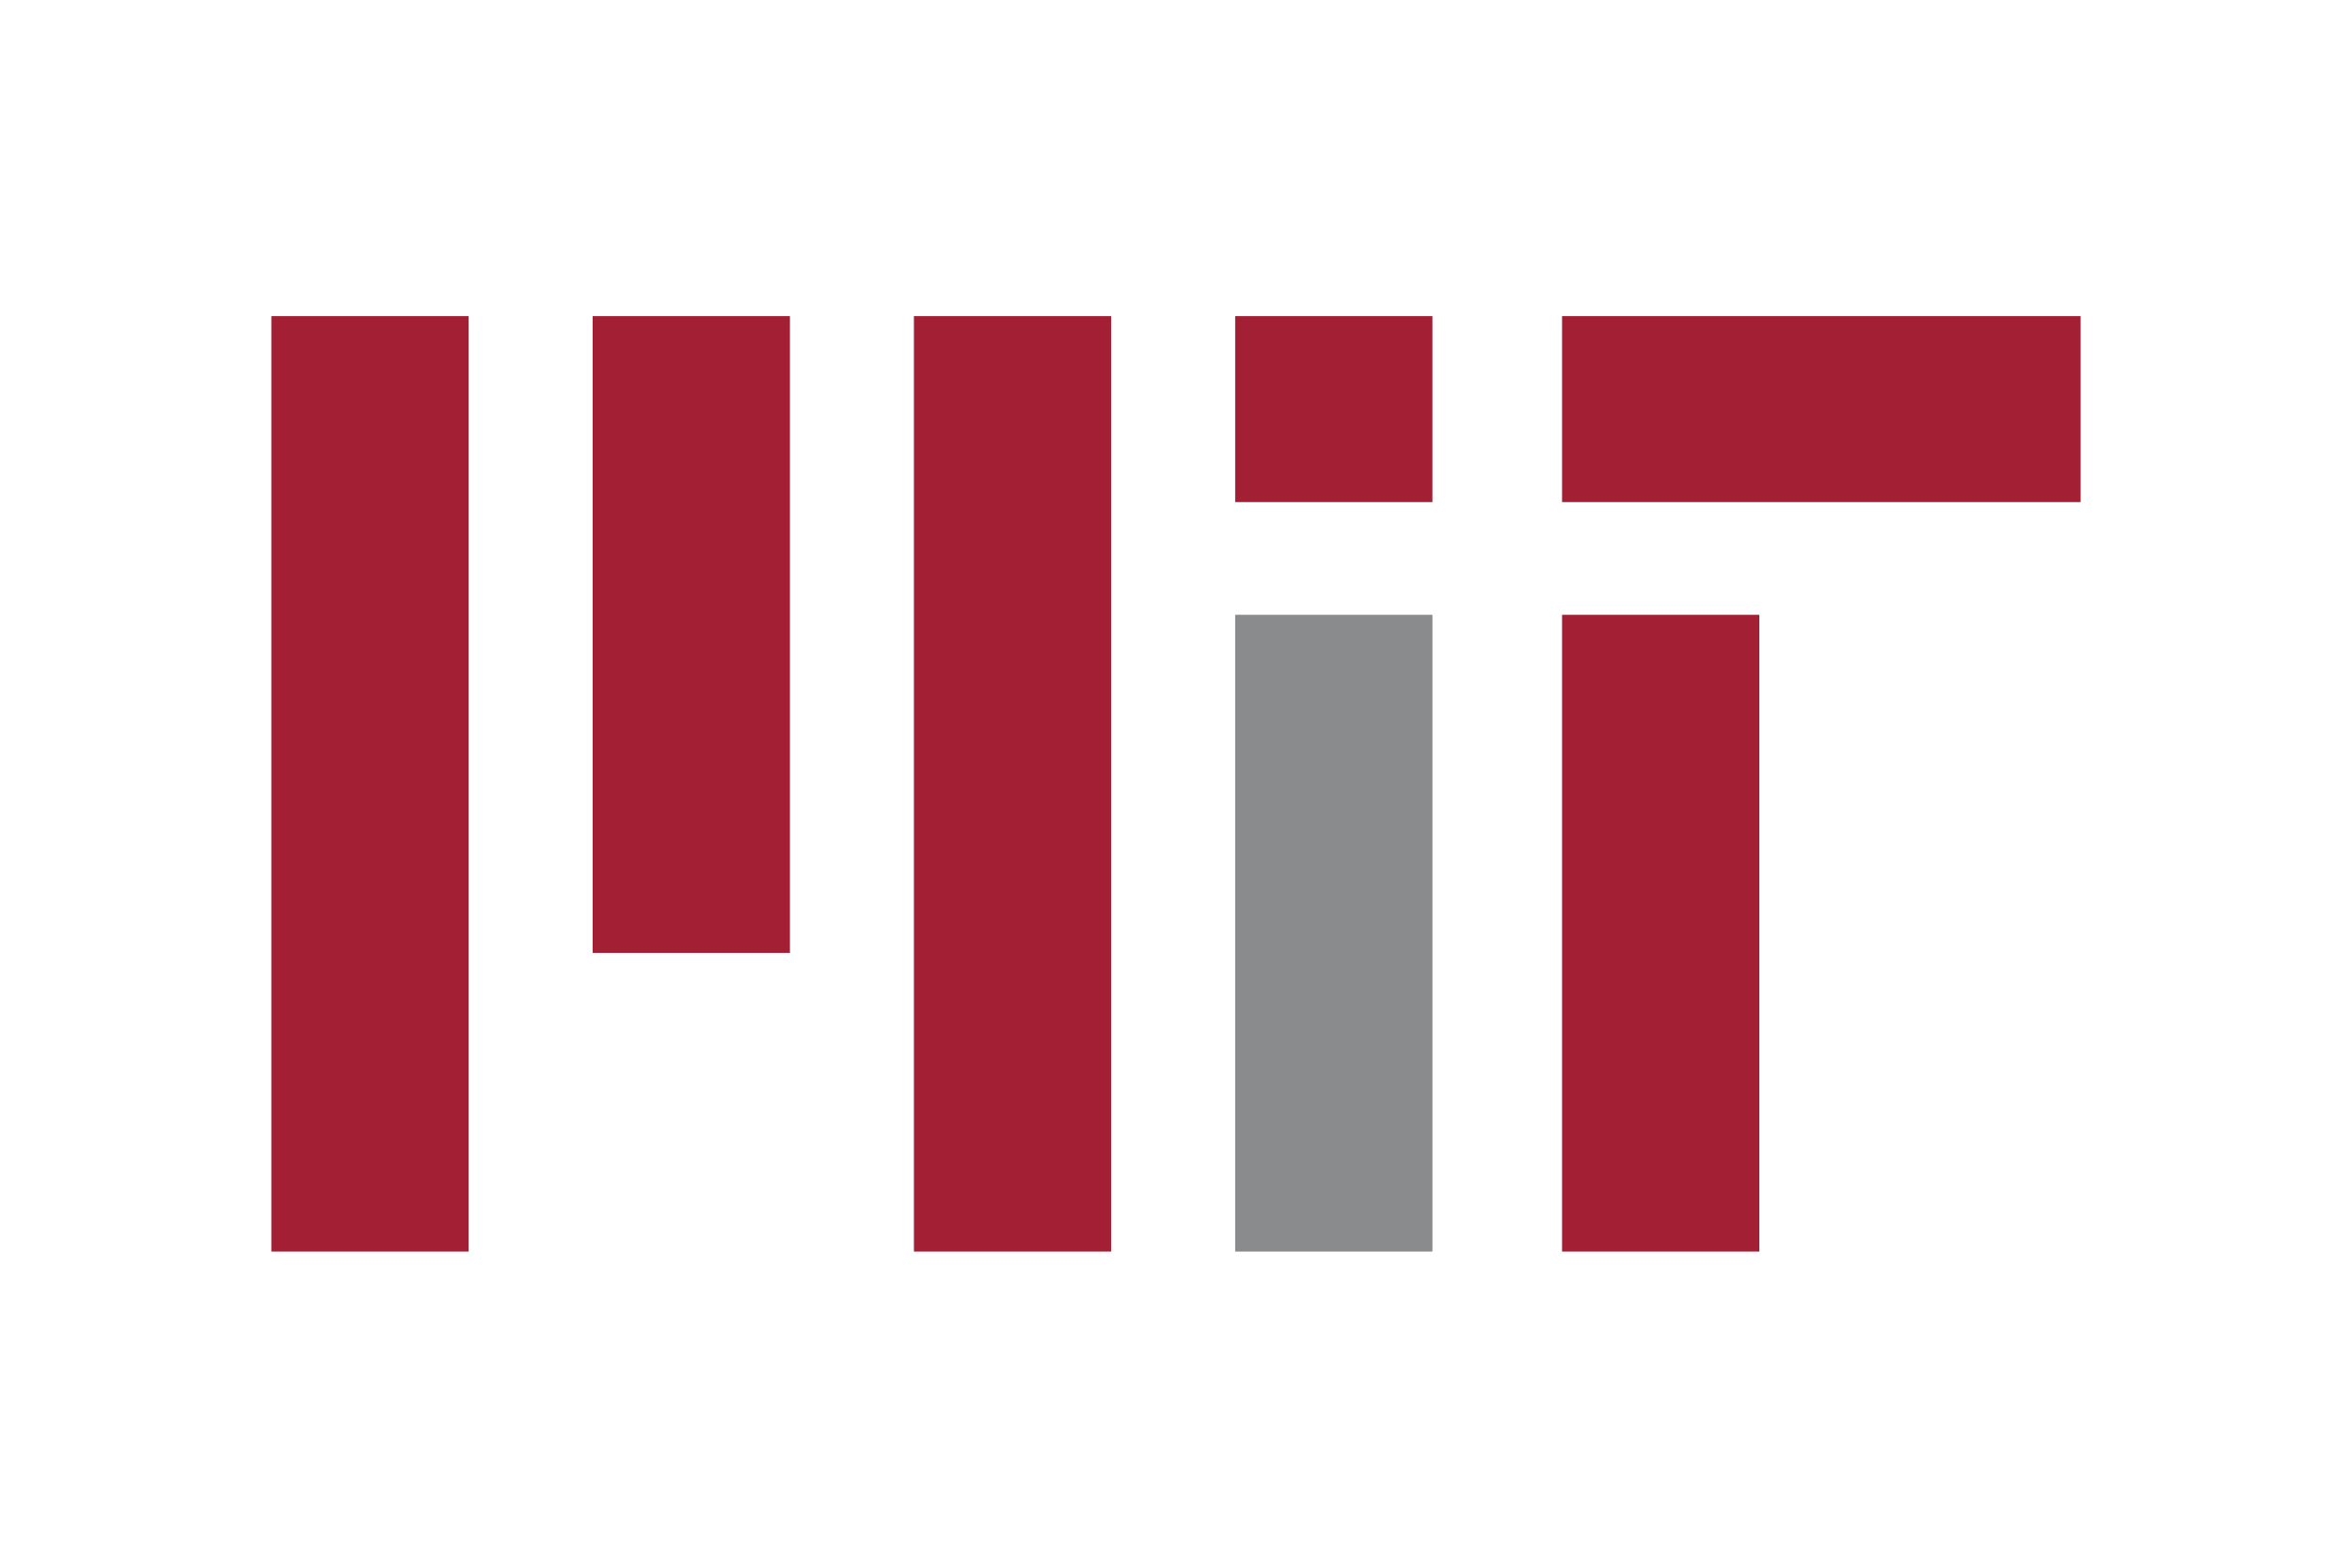
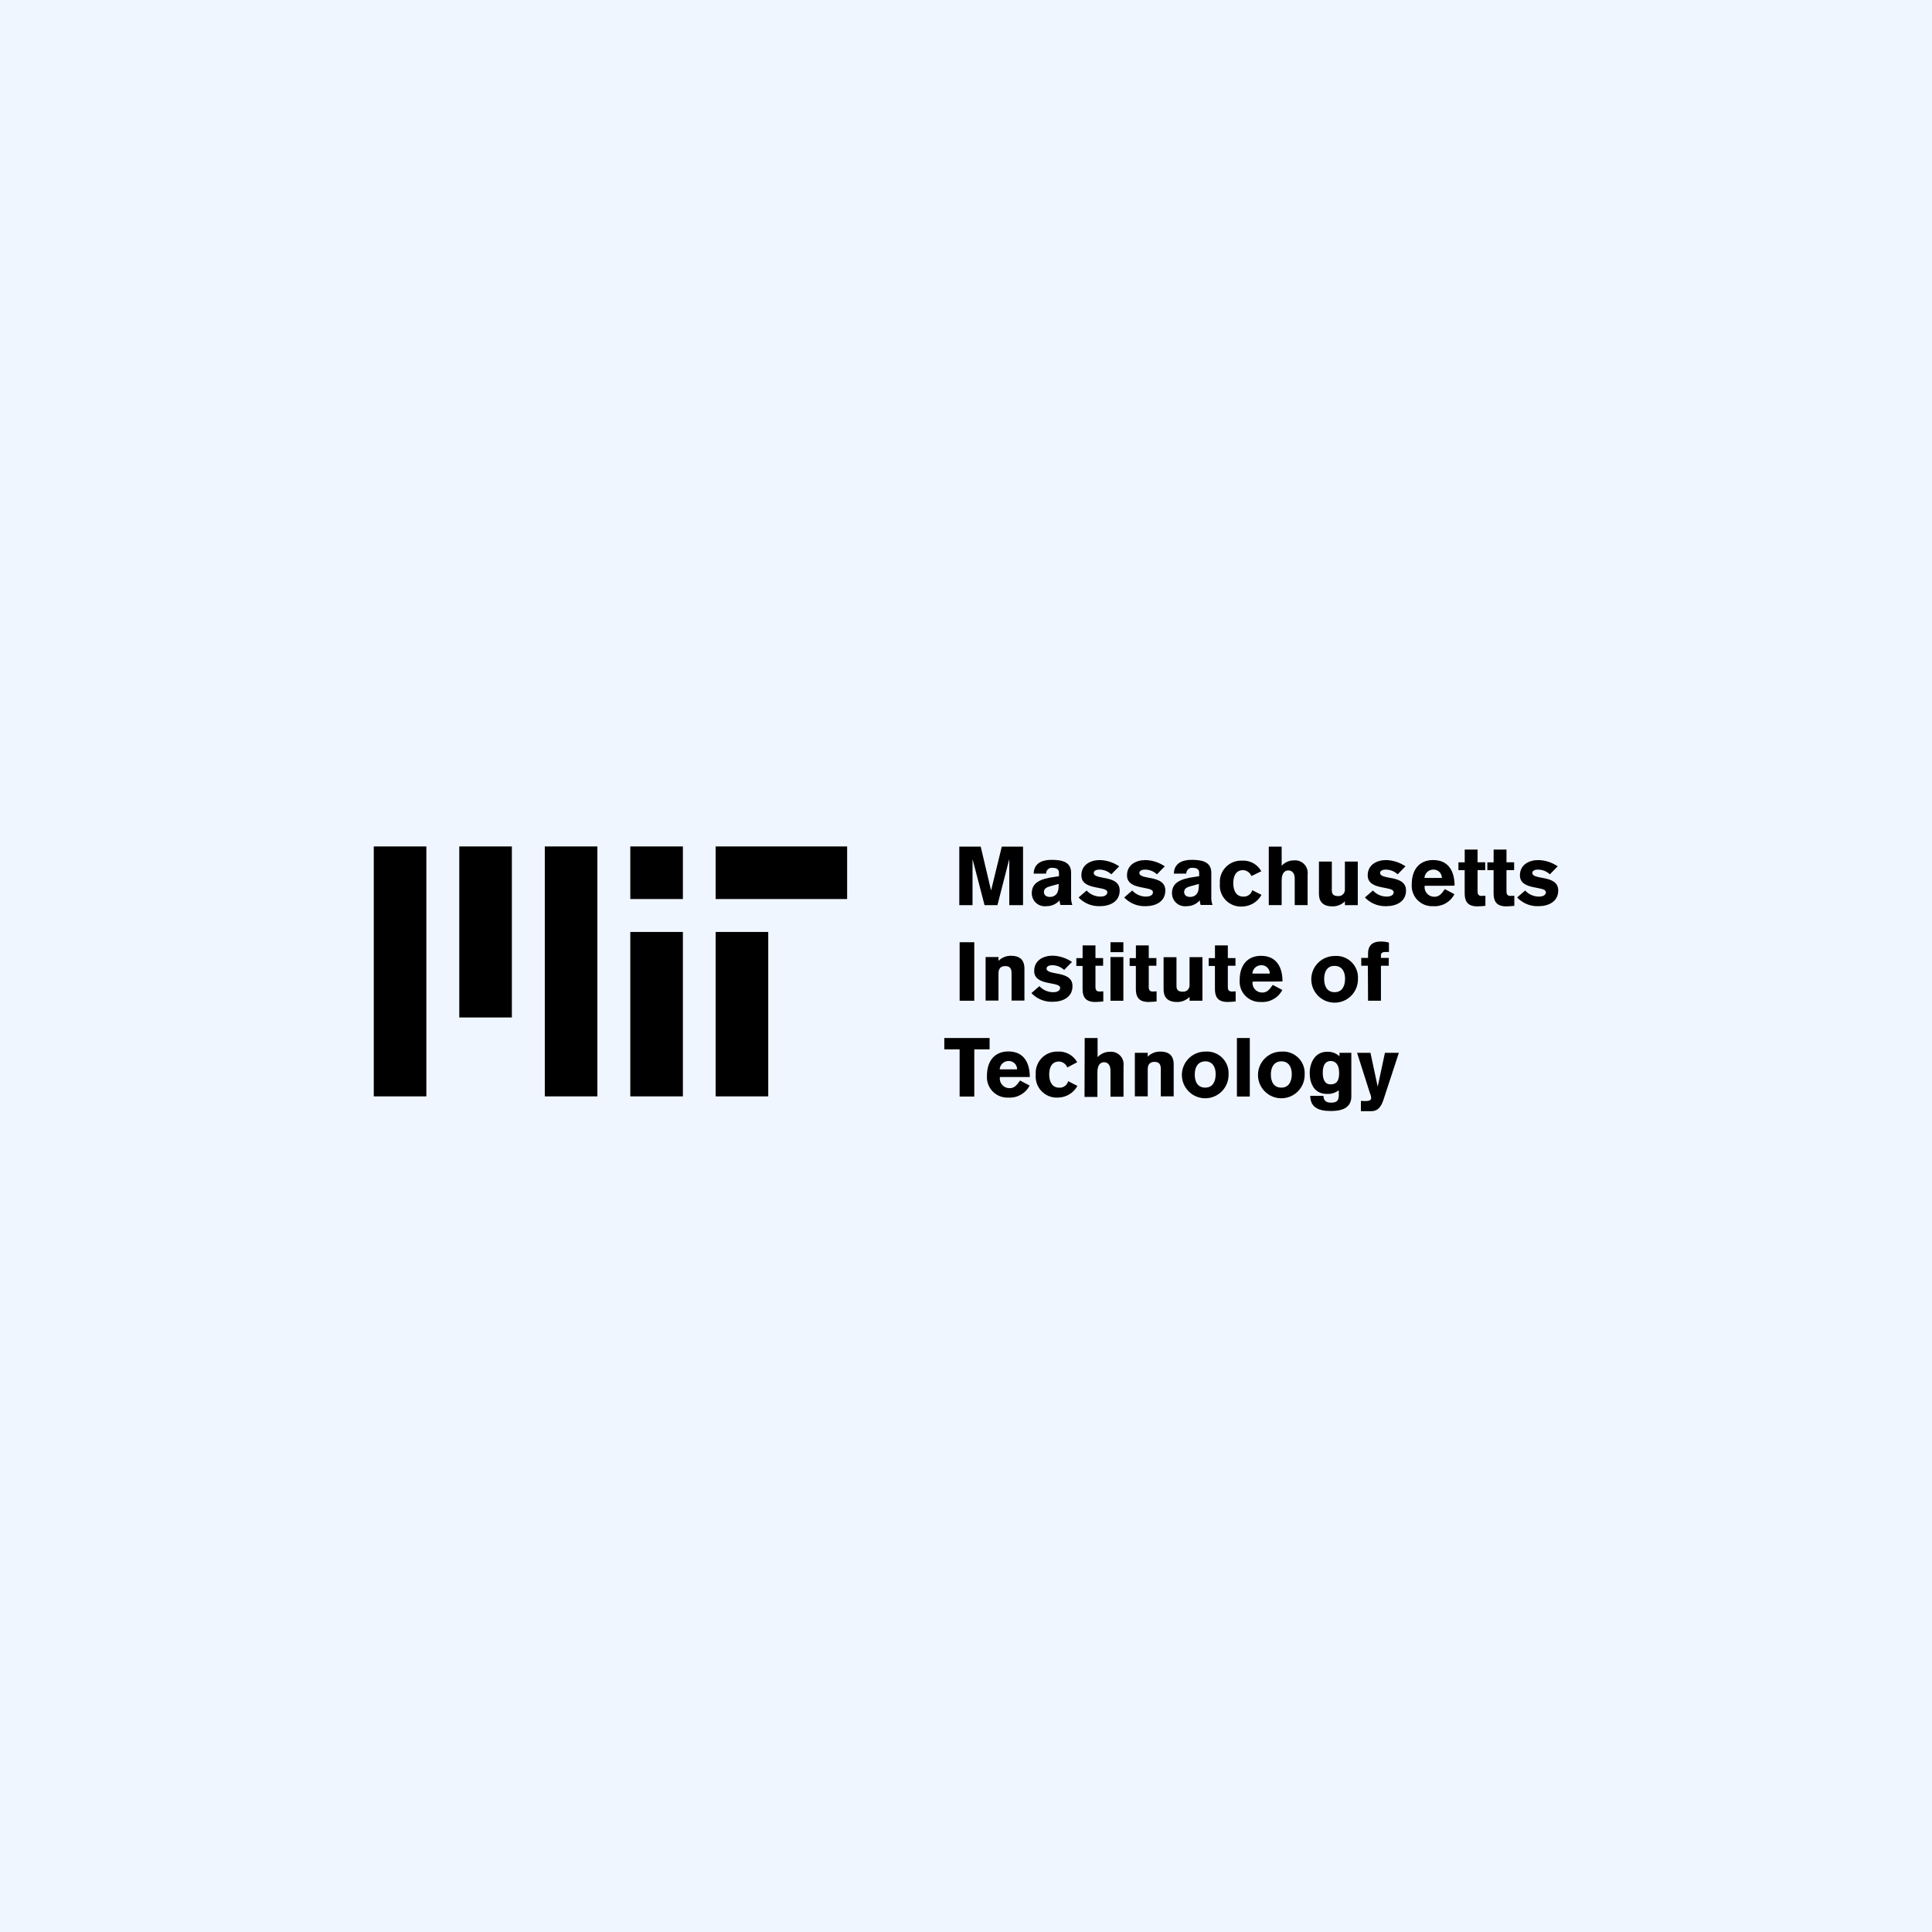
- <svg xmlns="http://www.w3.org/2000/svg" height="800" width="1200" viewBox="-48.15 -41.5 417.3 249">
-   <g stroke="#A31F34" stroke-width="35">
-     <path d="M17.5 0v166m57-166v113m57-113v166m57-166v33m58 20v113" />
-     <path stroke="#8A8B8C" d="M188.5 53v113" />
-     <path stroke-width="33" d="M229 16.5h92" />
+ <svg xmlns="http://www.w3.org/2000/svg" width="202" height="202" viewBox="0 0 202 202">
+   <g transform="translate(-955 -1754)">
+     <rect width="202" height="202" transform="translate(955 1754)" fill="#f0f6ff" />
+     <g transform="translate(918.079 1603.7)">
+       <g transform="translate(76 238.8)">
+         <rect width="13.748" height="5.499" transform="translate(35.745 0)" />
+         <rect width="5.499" height="17.882" transform="translate(8.941 0)" />
+         <rect width="5.499" height="26.131" transform="translate(17.882 0)" />
+         <rect width="5.499" height="26.131" transform="translate(0 0)" />
+         <rect width="5.499" height="17.19" transform="translate(35.745 8.941)" />
+         <rect width="5.499" height="5.499" transform="translate(26.822 0)" />
+         <rect width="5.499" height="17.19" transform="translate(26.822 8.941)" />
+       </g>
+       <g transform="translate(135.654 238.818)">
+         <path d="M412.2,238.9h2.24l1.074,4.552h.018l1.111-4.552h2.222v6.118h-1.439v-4.753h-.018l-1.22,4.753H414.84l-1.238-4.753h-.018v4.753H412.2Z" transform="translate(-410.634 -238.9)" />
+         <path d="M457.915,250.269a2.344,2.344,0,0,0,.127.947H456.8a1.983,1.983,0,0,1-.091-.473H456.7a1.781,1.781,0,0,1-1.366.6,1.357,1.357,0,0,1-1.53-1.366c0-1.093.892-1.493,2.349-1.693l.492-.073v-.382c0-.346-.273-.492-.637-.492a.6.6,0,0,0-.71.6H454c.036-1.311,1.256-1.439,1.876-1.439,1.238,0,2.021.291,2.039,1.329Zm-1.293-1.256-.91.255c-.328.091-.637.219-.637.6,0,.364.31.51.619.51.528,0,.91-.346.91-1.056l.018-.31Z" transform="translate(-444.659 -245.116)" />
+         <path d="M484.123,248.093a1.841,1.841,0,0,0-1.256-.492c-.328,0-.583.127-.583.346,0,.783,2.713.146,2.713,1.839,0,1.2-1.074,1.639-2.058,1.639a2.925,2.925,0,0,1-2.24-.91l.838-.728a1.958,1.958,0,0,0,1.439.637c.219,0,.728-.055.728-.455,0-.71-2.713-.146-2.713-1.766,0-1.147,1-1.6,1.93-1.6a3.755,3.755,0,0,1,2.021.656Z" transform="translate(-466.661 -245.198)" />
+         <path d="M510.323,248.093a1.841,1.841,0,0,0-1.256-.492c-.328,0-.583.127-.583.346,0,.783,2.713.146,2.713,1.839,0,1.2-1.056,1.639-2.058,1.639a2.925,2.925,0,0,1-2.24-.91l.838-.728a1.958,1.958,0,0,0,1.439.637c.219,0,.728-.055.728-.455,0-.71-2.713-.146-2.713-1.766,0-1.147,1-1.6,1.93-1.6a3.755,3.755,0,0,1,2.021.656Z" transform="translate(-488.09 -245.198)" />
+         <path d="M538.415,250.269a2.344,2.344,0,0,0,.127.947H537.3a1.988,1.988,0,0,1-.091-.473H537.2a1.781,1.781,0,0,1-1.366.6,1.357,1.357,0,0,1-1.53-1.366c0-1.093.892-1.493,2.349-1.693l.492-.073v-.382c0-.346-.273-.492-.637-.492a.6.6,0,0,0-.71.6H534.5c.036-1.311,1.256-1.439,1.876-1.439,1.238,0,2.021.291,2.039,1.329Zm-1.293-1.256-.91.255c-.328.091-.637.219-.637.6,0,.364.31.51.619.51.528,0,.91-.346.91-1.056l.018-.31Z" transform="translate(-510.5 -245.116)" />
+         <path d="M565.1,248.521a.979.979,0,0,0-.856-.619c-.765,0-1.038.6-1.038,1.384s.328,1.384,1.038,1.384a.909.909,0,0,0,.947-.674l.965.492a2.353,2.353,0,0,1-2.039,1.22,2.2,2.2,0,0,1-2.313-2.4,2.224,2.224,0,0,1,2.276-2.4,2.168,2.168,0,0,1,2.058,1.111Z" transform="translate(-532.993 -245.443)" />
+         <path d="M589.9,238.9h1.347v1.985h.018a1.707,1.707,0,0,1,1.257-.546,1.315,1.315,0,0,1,1.438,1.475v3.2h-1.347v-2.75c0-.71-.382-.874-.674-.874-.31,0-.692.2-.692,1.056v2.568H589.9V238.9Z" transform="translate(-555.976 -238.9)" />
+         <path d="M622.761,252.052h-1.347v-.4a1.78,1.78,0,0,1-1.329.528c-1.074,0-1.384-.619-1.384-1.311V247.5h1.347v2.986c0,.4.146.619.656.619a.659.659,0,0,0,.71-.71v-2.9h1.347v4.552Z" transform="translate(-579.532 -245.934)" />
+         <path d="M648.523,248.093a1.841,1.841,0,0,0-1.256-.492c-.328,0-.583.127-.583.346,0,.783,2.713.146,2.713,1.839,0,1.2-1.074,1.639-2.058,1.639a2.925,2.925,0,0,1-2.24-.91l.838-.728a1.958,1.958,0,0,0,1.439.637c.219,0,.728-.055.728-.455,0-.71-2.713-.146-2.713-1.766,0-1.147,1-1.6,1.93-1.6a3.755,3.755,0,0,1,2.021.656Z" transform="translate(-601.124 -245.198)" />
+         <path d="M673.348,249.295a1.006,1.006,0,0,0,1,1.147c.492,0,.728-.255,1.111-.8l1,.528a2.314,2.314,0,0,1-2.222,1.256,2.131,2.131,0,0,1-2.24-2.276c0-1.621.856-2.549,2.24-2.549,1.675,0,2.24,1.275,2.24,2.677C676.5,249.295,673.348,249.295,673.348,249.295Zm1.8-.819a.86.86,0,0,0-.911-.874.921.921,0,0,0-.91.874Z" transform="translate(-623.126 -245.198)" />
+         <path d="M701.6,242.749h-.8v2.24c0,.364.182.455.419.455.146,0,.328-.018.4-.018v1.056c-.164.018-.565.055-.856.055-1.147,0-1.311-.71-1.311-1.384v-2.4H698.8v-.819h.656V240.6H700.8v1.329h.8v.819Z" transform="translate(-645.046 -240.29)" />
+         <path d="M718.2,242.749h-.8v2.24c0,.364.182.455.419.455.146,0,.328-.018.4-.018v1.056c-.164.018-.564.055-.856.055-1.147,0-1.311-.71-1.311-1.384v-2.4H715.4v-.819h.656V240.6H717.4v1.329h.8v.819Z" transform="translate(-658.623 -240.29)" />
+         <path d="M735.923,248.093a1.841,1.841,0,0,0-1.256-.492c-.328,0-.583.127-.583.346,0,.783,2.713.146,2.713,1.839,0,1.2-1.074,1.639-2.058,1.639a2.925,2.925,0,0,1-2.24-.91l.838-.728a1.958,1.958,0,0,0,1.439.637c.219,0,.728-.055.728-.455,0-.71-2.713-.146-2.713-1.766,0-1.147,1-1.6,1.93-1.6a3.755,3.755,0,0,1,2.021.656Z" transform="translate(-672.609 -245.198)" />
+         <path d="M412.4,293.8h1.53v6.118H412.4Z" transform="translate(-410.798 -283.803)" />
+         <path d="M427.3,301.727h1.348v.4a1.78,1.78,0,0,1,1.329-.528c1.074,0,1.384.619,1.384,1.311v3.369h-1.348v-2.859c0-.455-.146-.747-.656-.747-.546,0-.71.346-.71.765v2.841H427.3Z" transform="translate(-422.984 -290.183)" />
+         <path d="M457.023,302.993a1.841,1.841,0,0,0-1.256-.492c-.328,0-.583.127-.583.346,0,.783,2.713.146,2.713,1.839,0,1.2-1.074,1.639-2.058,1.639a2.925,2.925,0,0,1-2.24-.91l.838-.728a1.958,1.958,0,0,0,1.439.637c.219,0,.728-.055.728-.455,0-.71-2.713-.146-2.713-1.766,0-1.147,1-1.6,1.93-1.6a3.755,3.755,0,0,1,2.021.656Z" transform="translate(-444.495 -290.101)" />
+         <path d="M482.2,297.73h-.8v2.24c0,.364.182.455.419.455.146,0,.328-.018.4-.018v1.056c-.164.018-.564.055-.856.055-1.147,0-1.311-.71-1.311-1.366v-2.4H479.4v-.819h.656V295.6H481.4v1.329h.8Z" transform="translate(-465.597 -285.275)" />
+         <path d="M499,294.838V293.8h1.348v1.038Zm1.348.51v4.571H499v-4.571Z" transform="translate(-481.628 -283.803)" />
+         <path d="M512.8,297.73H512v2.24c0,.364.182.455.419.455.146,0,.328-.018.4-.018v1.056c-.164.018-.564.055-.856.055-1.147,0-1.311-.71-1.311-1.366v-2.4H510v-.819h.656V295.6H512v1.329h.8Z" transform="translate(-490.625 -285.275)" />
+         <path d="M533.561,306.952h-1.348v-.4a1.78,1.78,0,0,1-1.329.528c-1.074,0-1.384-.619-1.384-1.311V302.4h1.348v2.986c0,.4.146.619.656.619a.659.659,0,0,0,.71-.71v-2.9h1.348v4.552Z" transform="translate(-506.574 -290.837)" />
+         <path d="M558.2,297.73h-.8v2.24c0,.364.182.455.419.455.146,0,.328-.018.4-.018v1.056c-.164.018-.565.055-.856.055-1.147,0-1.311-.71-1.311-1.366v-2.4H555.4v-.819h.656V295.6H557.4v1.329h.8v.8Z" transform="translate(-527.758 -285.275)" />
+         <path d="M574.547,304.295a1.006,1.006,0,0,0,1,1.147c.492,0,.728-.255,1.111-.8l1,.528a2.331,2.331,0,0,1-2.222,1.256,2.131,2.131,0,0,1-2.24-2.276c0-1.621.856-2.549,2.24-2.549,1.675,0,2.24,1.275,2.24,2.677C577.7,304.295,574.547,304.295,574.547,304.295Zm1.8-.838a.86.86,0,0,0-.911-.874.921.921,0,0,0-.91.874Z" transform="translate(-542.317 -290.183)" />
+         <path d="M619.18,304.1a2.44,2.44,0,1,1-2.44-2.4A2.256,2.256,0,0,1,619.18,304.1Zm-3.533,0c0,.783.328,1.384,1.093,1.384s1.093-.6,1.093-1.42c0-.728-.328-1.329-1.093-1.329C615.975,302.72,615.647,303.321,615.647,304.1Z" transform="translate(-575.933 -290.264)" />
+         <path d="M643.692,295.931H643v-.819h.71v-.455c0-.51.164-1.256,1.311-1.256a2.924,2.924,0,0,1,.874.109v.983h-.382c-.237,0-.455.073-.455.328v.291h.819v.819h-.819v3.66H643.71l-.018-3.66Z" transform="translate(-599.407 -283.476)" />
+         <path d="M403.6,348.8h4.734v1.184h-1.6v4.935H405.2v-4.935h-1.6Z" transform="translate(-403.6 -328.788)" />
+         <path d="M429.448,359.195a1.006,1.006,0,0,0,1,1.147c.492,0,.728-.255,1.111-.8l1,.528a2.331,2.331,0,0,1-2.222,1.256,2.131,2.131,0,0,1-2.24-2.276c0-1.621.856-2.549,2.24-2.549,1.675,0,2.24,1.275,2.24,2.677h-3.132Zm1.8-.819a.859.859,0,0,0-.91-.874.921.921,0,0,0-.91.874Z" transform="translate(-423.639 -335.086)" />
+         <path d="M459.4,358.257a.979.979,0,0,0-.856-.619c-.765,0-1.038.6-1.038,1.366s.328,1.366,1.038,1.366a.908.908,0,0,0,.947-.674l.965.492a2.353,2.353,0,0,1-2.039,1.22A2.2,2.2,0,0,1,456.1,359a2.224,2.224,0,0,1,2.276-2.4,2.168,2.168,0,0,1,2.058,1.111Z" transform="translate(-446.54 -335.168)" />
+         <path d="M484.118,348.8h1.348v1.985h.018a1.707,1.707,0,0,1,1.256-.546,1.315,1.315,0,0,1,1.439,1.475v3.223h-1.366v-2.731c0-.71-.382-.874-.674-.874-.31,0-.692.2-.692,1.056v2.568H484.1l.018-6.155Z" transform="translate(-469.441 -328.788)" />
+         <path d="M513,356.727h1.348v.4a1.78,1.78,0,0,1,1.329-.528c1.074,0,1.384.619,1.384,1.311v3.369h-1.347v-2.859c0-.455-.146-.747-.656-.747-.546,0-.71.346-.71.765v2.841H513v-4.552Z" transform="translate(-493.079 -335.168)" />
+         <path d="M544.88,359a2.44,2.44,0,1,1-2.44-2.4A2.256,2.256,0,0,1,544.88,359Zm-3.533,0c0,.783.328,1.366,1.093,1.366s1.093-.6,1.093-1.42c0-.728-.328-1.329-1.093-1.329C541.675,357.638,541.347,358.221,541.347,359Z" transform="translate(-515.162 -335.168)" />
+         <path d="M571.6,354.918V348.8h1.348v6.118Z" transform="translate(-541.008 -328.788)" />
+         <path d="M588.58,359a2.44,2.44,0,1,1-2.44-2.4A2.256,2.256,0,0,1,588.58,359Zm-3.533,0c0,.783.328,1.366,1.093,1.366s1.093-.6,1.093-1.42c0-.728-.328-1.329-1.093-1.329C585.375,357.638,585.047,358.221,585.047,359Z" transform="translate(-550.905 -335.168)" />
+         <path d="M617.752,356.809v4.571c0,1.457-1.493,1.511-2.185,1.511-1.384,0-2.094-.473-2.112-1.584h1.384c0,.492.291.71.765.71.51,0,.838-.109.838-.765v-.528a1.91,1.91,0,0,1-1.256.382c-1.275,0-1.784-1.038-1.784-2.185,0-1.111.583-2.222,1.8-2.222a1.777,1.777,0,0,1,1.311.473v-.364Zm-2.149.856c-.419,0-.838.237-.838,1.22,0,.546.128,1.22.819,1.22.856,0,.892-.747.892-1.22C616.477,357.956,616.022,357.665,615.6,357.665Z" transform="translate(-575.197 -335.249)" />
+         <path d="M641,362.326c.146,0,.31.018.455.018.4,0,.619-.073.619-.328a1.283,1.283,0,0,0-.128-.492L640.6,357.3H642l.747,3.5h.018l.747-3.5h1.457l-1.6,4.88c-.237.692-.528,1.22-1.311,1.22H641v-1.074Z" transform="translate(-597.444 -335.74)" />
+       </g>
+     </g>
  </g>
</svg>
